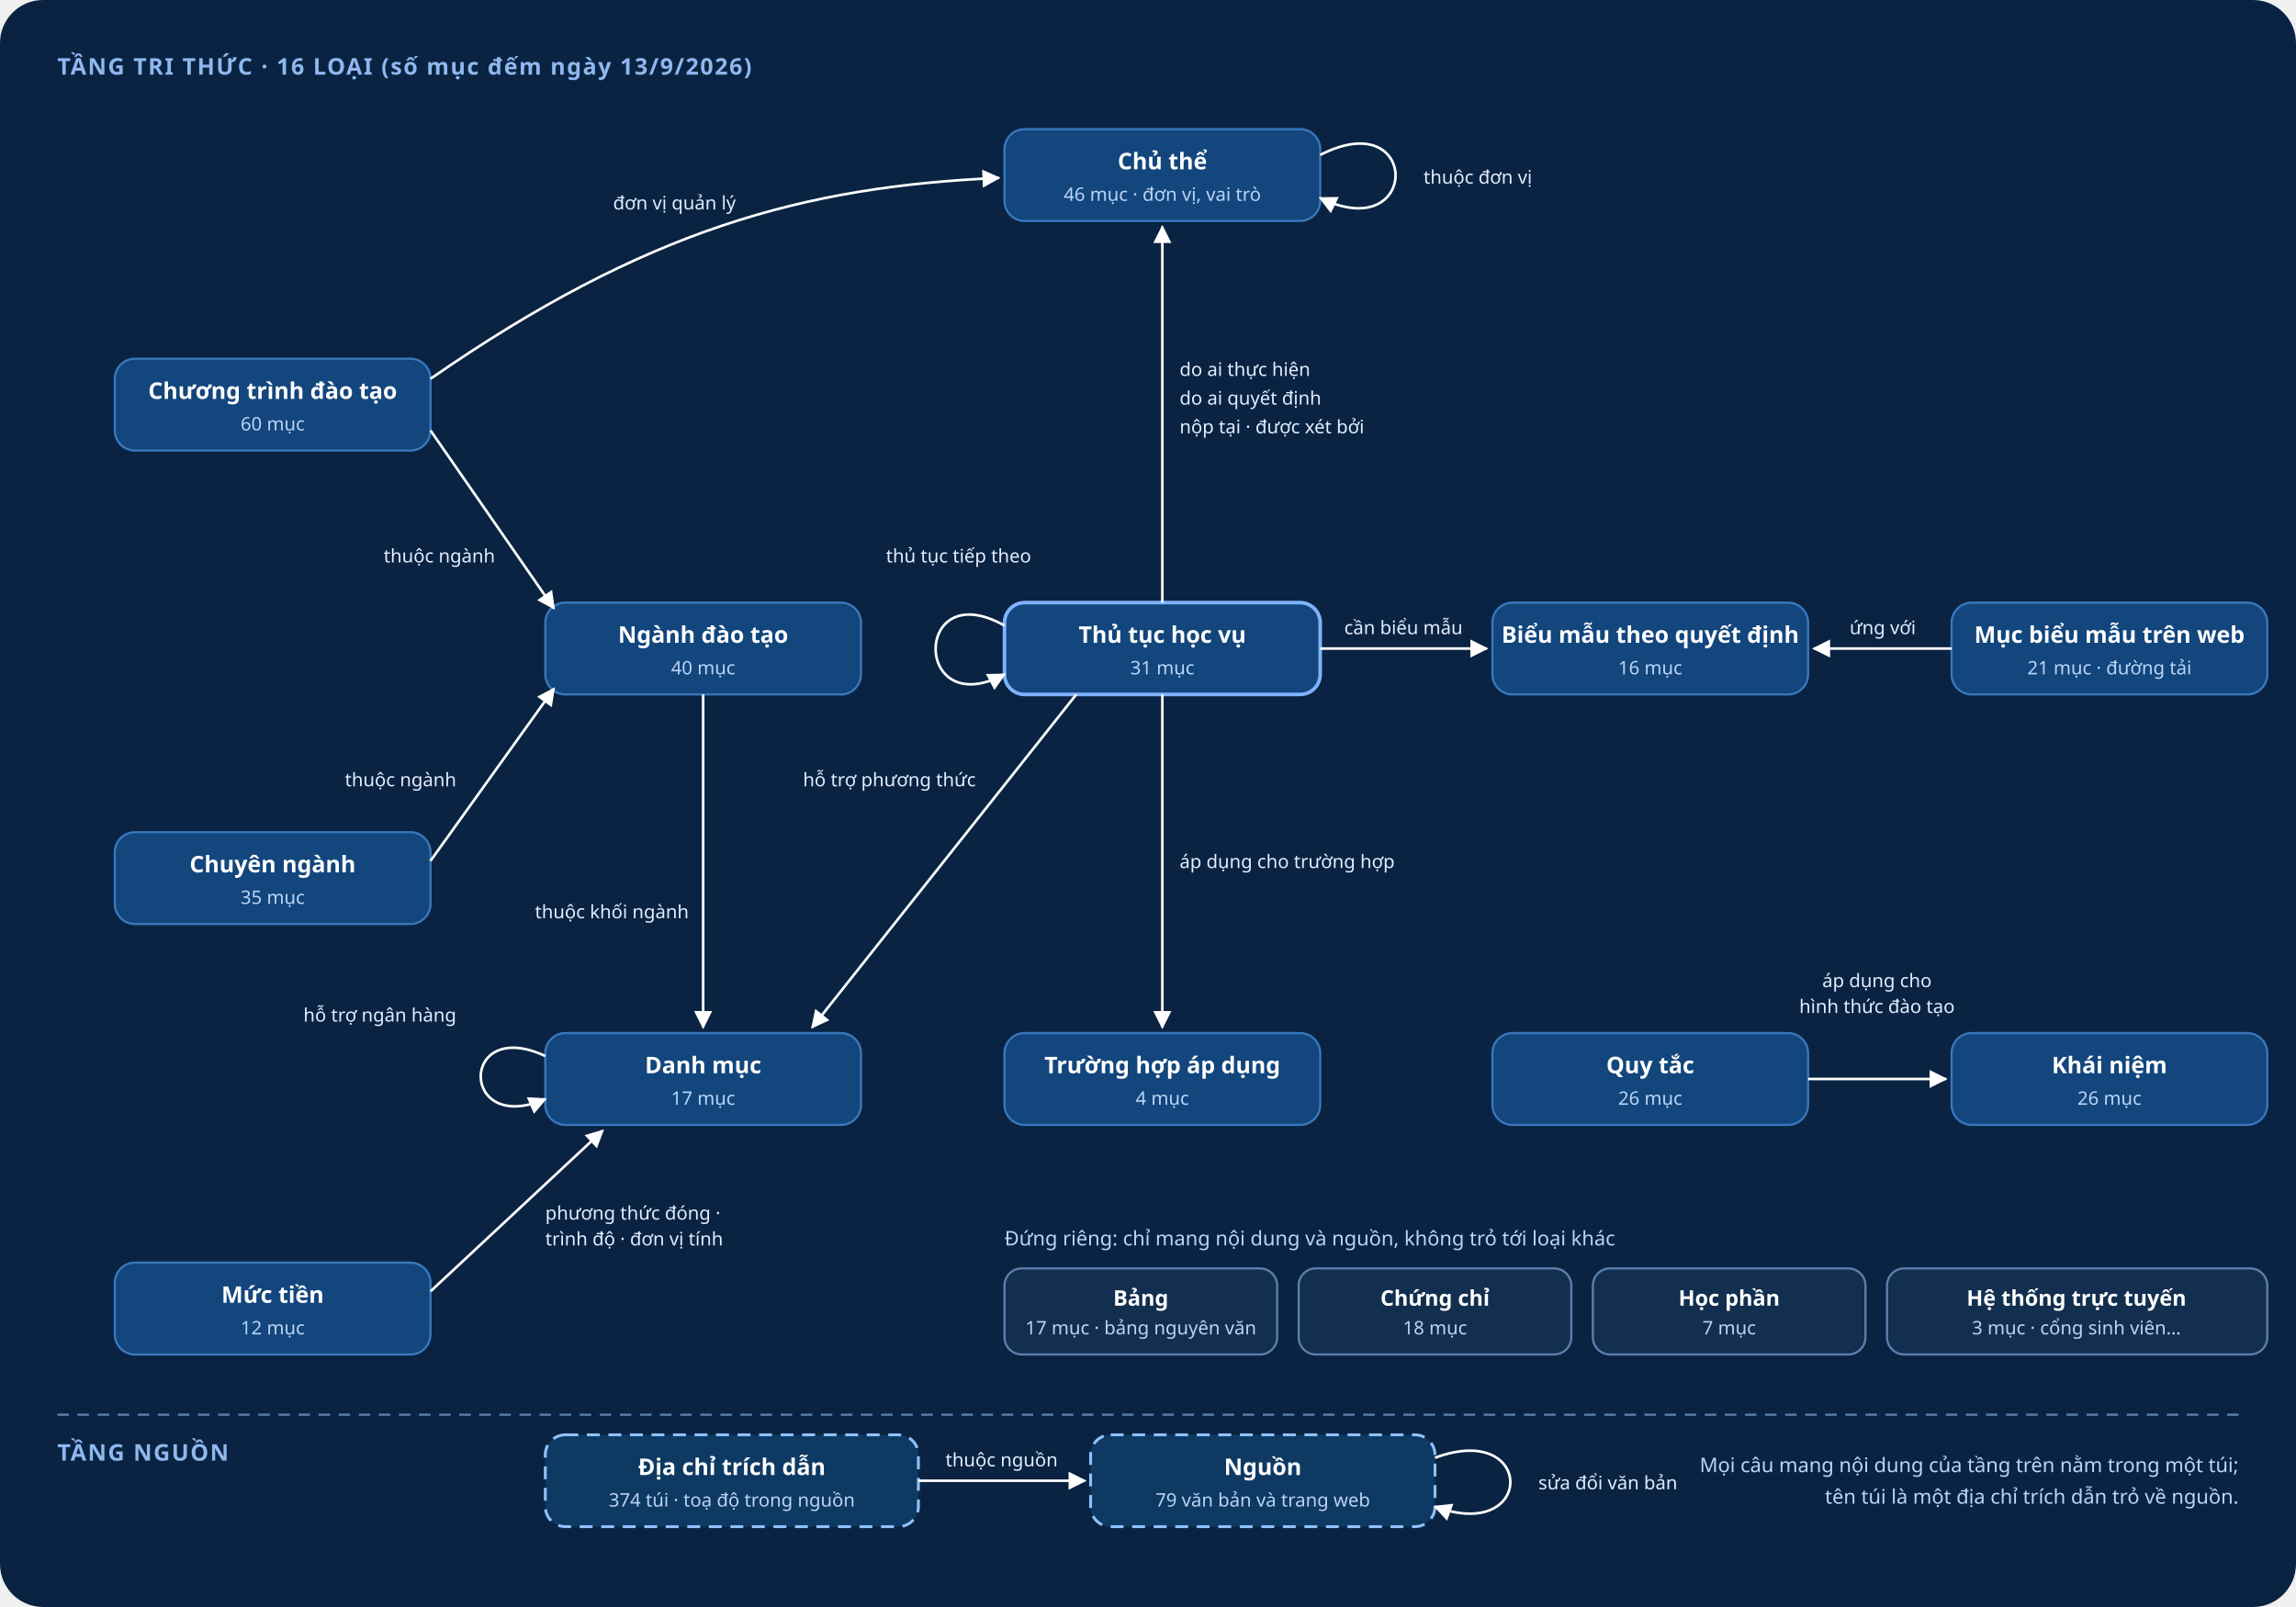
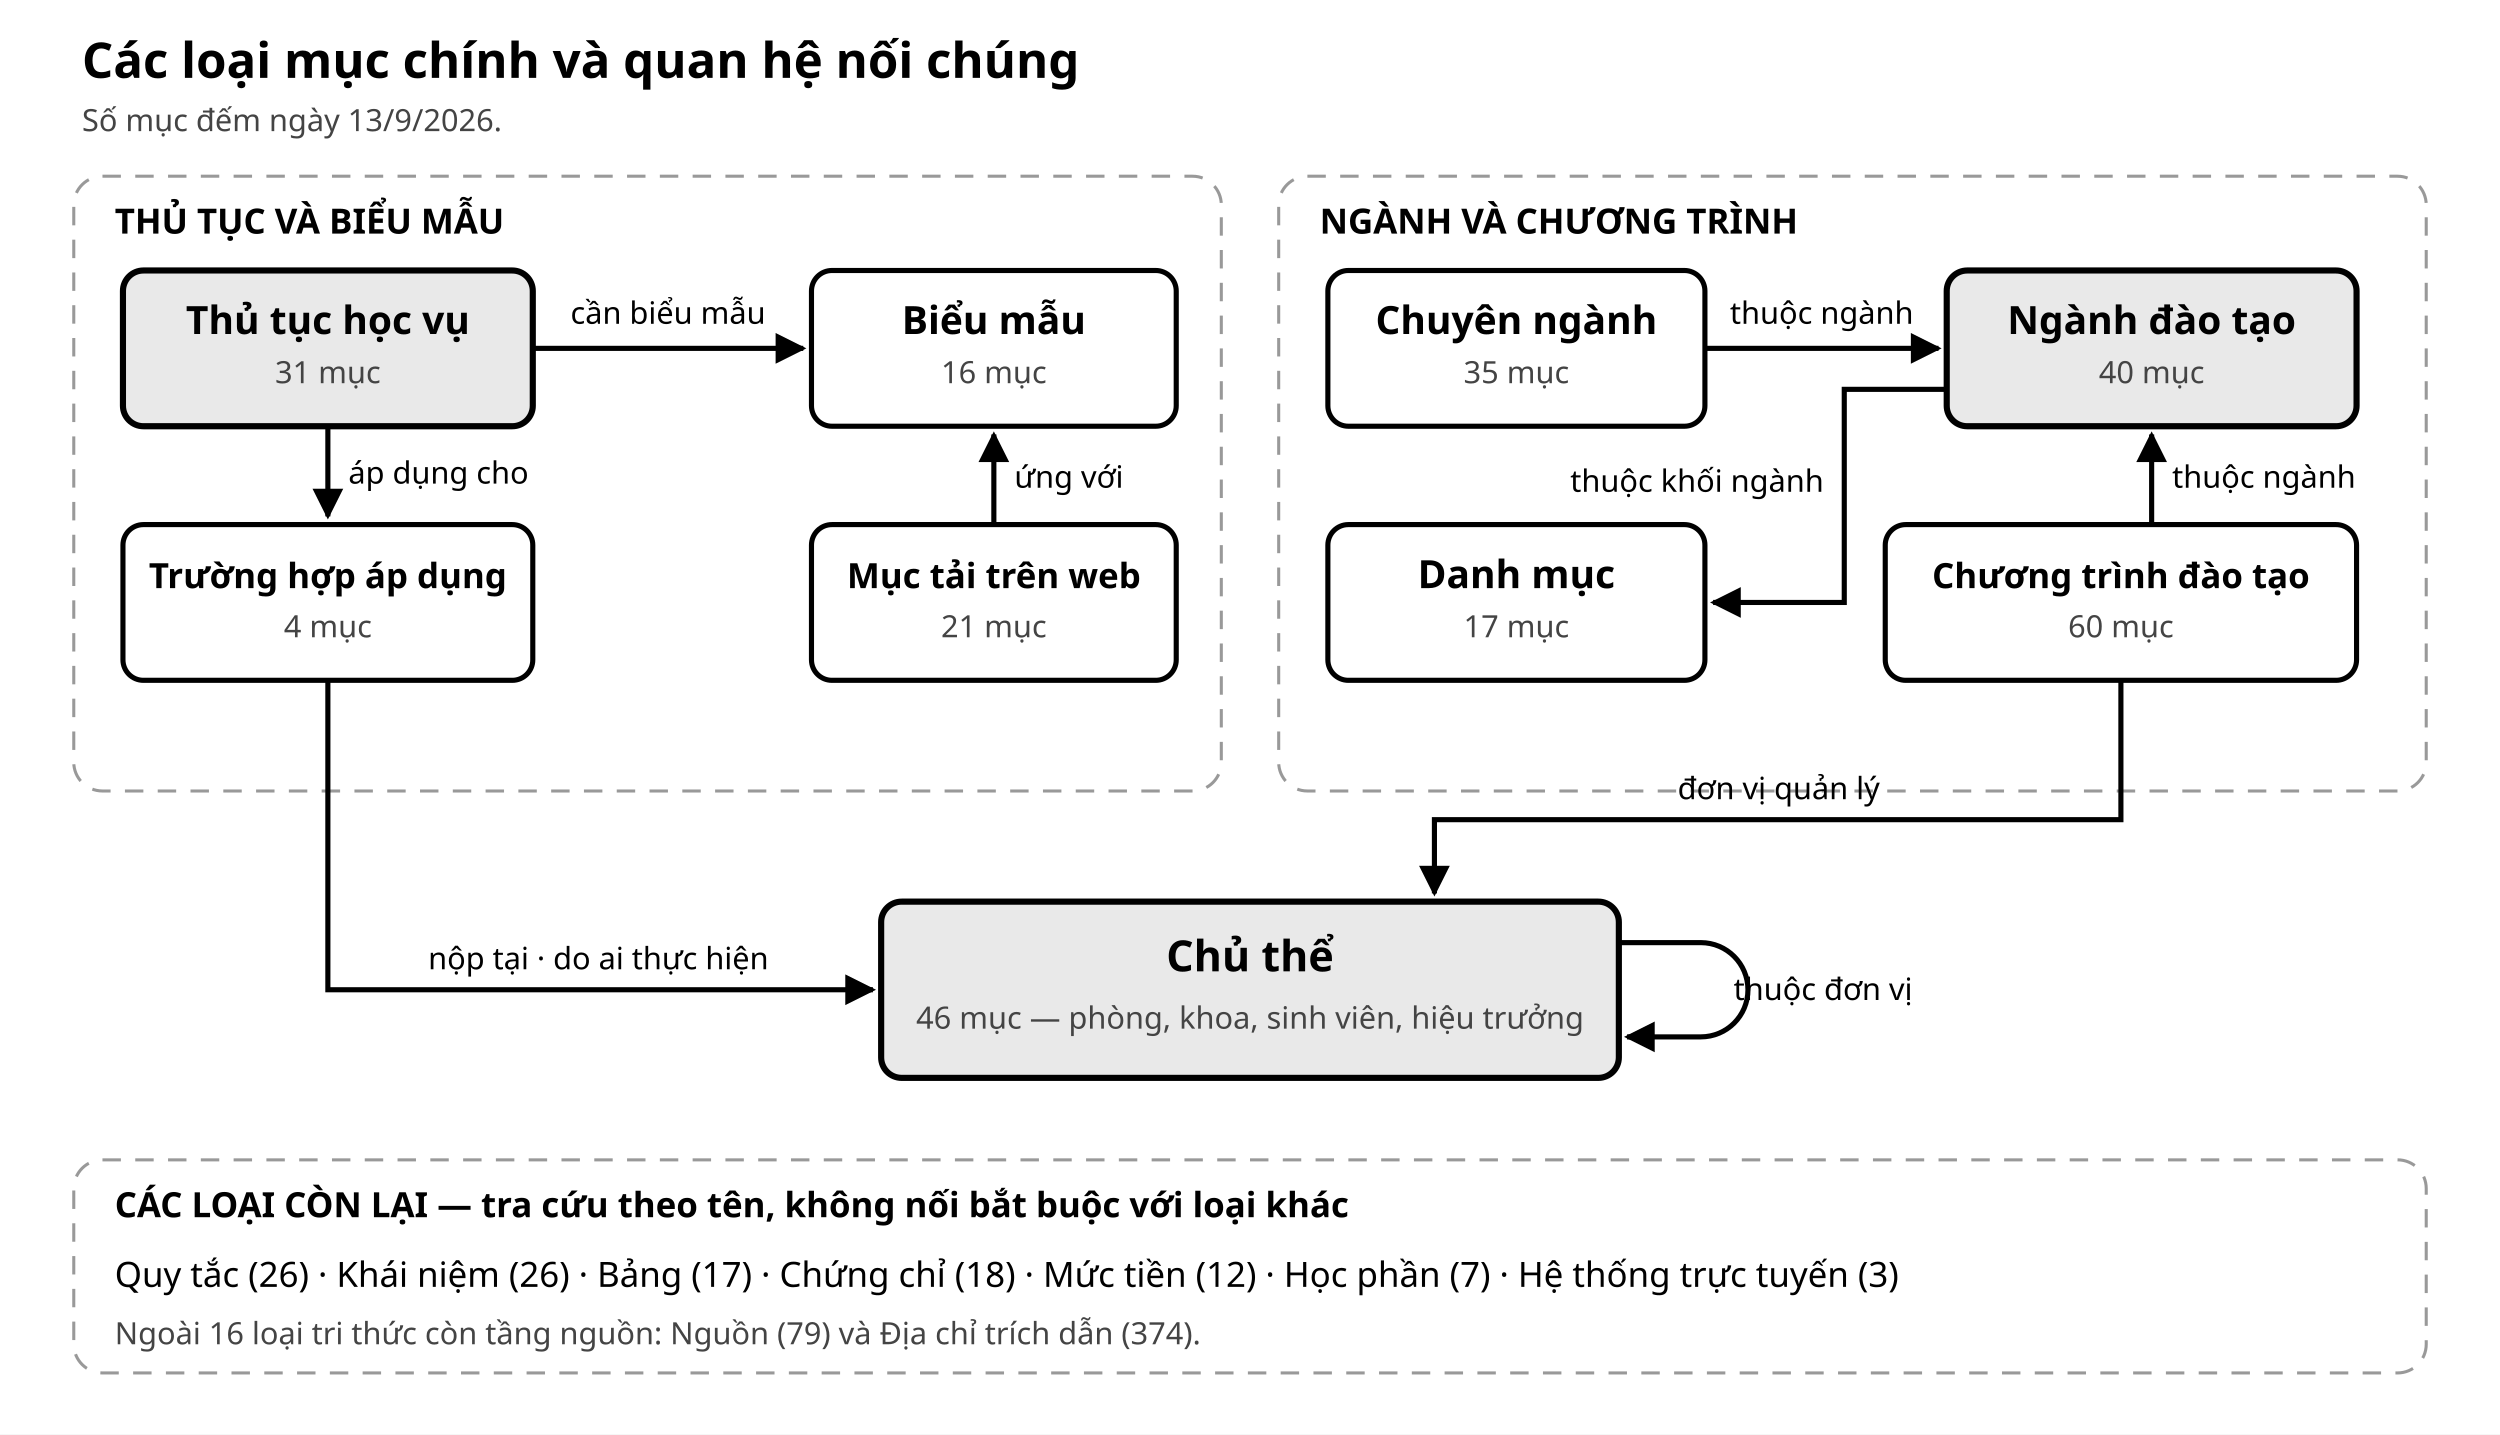
- <svg xmlns="http://www.w3.org/2000/svg" width="1600" height="1120" viewBox="0 0 1600 1120" font-family="Noto Sans, sans-serif">
+ <svg xmlns="http://www.w3.org/2000/svg" width="1220" height="700" viewBox="0 0 1220 700" font-family="Noto Sans, DejaVu Sans, sans-serif">
  <defs>
-     <marker id="mui" viewBox="0 0 10 10" refX="9" refY="5" markerWidth="7" markerHeight="7" orient="auto-start-reverse">
-       <path d="M0 0 L10 5 L0 10 z" fill="#ffffff" />
+     <marker id="mui" viewBox="0 0 10 10" refX="9" refY="5" markerWidth="6" markerHeight="6" orient="auto-start-reverse">
+       <path d="M0 0 L10 5 L0 10 z" fill="#000000" />
    </marker>
    <style>
-       .khoi { fill: #12467d; stroke: #3a78bd; stroke-width: 1.5; }
-       .rieng { fill: #132f4f; stroke: #5c7fae; stroke-width: 1.5; }
-       .nguon { fill: #0e3963; stroke: #8fc1ff; stroke-width: 2; stroke-dasharray: 9 6; }
-       .ten { fill: #ffffff; font-size: 16px; font-weight: 700; text-anchor: middle; }
-       .so { fill: #bcd4f5; font-size: 13px; text-anchor: middle; }
-       .nhan { fill: #e3edff; font-size: 13px; }
-       .giua { text-anchor: middle; }
-       .phai { text-anchor: end; }
-       .di { stroke: #ffffff; stroke-width: 1.8; fill: none; marker-end: url(#mui); }
-       .tieu { fill: #8fb8ef; font-size: 16px; font-weight: 700; letter-spacing: 1px; }
-       .ghi { fill: #bcd4f5; font-size: 14px; }
+       .o    { fill: #ffffff; stroke: #000000; stroke-width: 2.5; }
+       .odam { fill: #e9e9e9; stroke: #000000; stroke-width: 3; }
+       .ten  { fill: #000000; font-size: 19px; font-weight: 700; text-anchor: middle; }
+       .sl   { fill: #444444; font-size: 15px; text-anchor: middle; }
+       .mui  { stroke: #000000; stroke-width: 2.5; fill: none; marker-end: url(#mui); }
+       .nhan { fill: #000000; font-size: 15px; text-anchor: middle; }
+       .vung { fill: none; stroke: #999999; stroke-width: 1.5; stroke-dasharray: 9 7; }
+       .tv   { fill: #000000; font-size: 17px; font-weight: 700; }
    </style>
  </defs>
-   <rect width="1600" height="1120" rx="30" fill="#0a2342" />
-   <text x="40" y="52" class="tieu">TẦNG TRI THỨC · 16 LOẠI (số mục đếm ngày 13/9/2026)</text>
-   <rect x="700" y="90" width="220" height="64" rx="14" class="khoi" />
-   <text x="810" y="118" class="ten">Chủ thể</text>
-   <text x="810" y="140" class="so">46 mục · đơn vị, vai trò</text>
-   <rect x="80" y="250" width="220" height="64" rx="14" class="khoi" />
-   <text x="190" y="278" class="ten">Chương trình đào tạo</text>
-   <text x="190" y="300" class="so">60 mục</text>
-   <rect x="380" y="420" width="220" height="64" rx="14" class="khoi" />
-   <text x="490" y="448" class="ten">Ngành đào tạo</text>
-   <text x="490" y="470" class="so">40 mục</text>
-   <rect x="80" y="580" width="220" height="64" rx="14" class="khoi" />
-   <text x="190" y="608" class="ten">Chuyên ngành</text>
-   <text x="190" y="630" class="so">35 mục</text>
-   <rect x="700" y="420" width="220" height="64" rx="14" class="khoi" style="stroke: #7fb2ff; stroke-width: 2.5" />
-   <text x="810" y="448" class="ten">Thủ tục học vụ</text>
-   <text x="810" y="470" class="so">31 mục</text>
-   <rect x="1040" y="420" width="220" height="64" rx="14" class="khoi" />
-   <text x="1150" y="448" class="ten">Biểu mẫu theo quyết định</text>
-   <text x="1150" y="470" class="so">16 mục</text>
-   <rect x="1360" y="420" width="220" height="64" rx="14" class="khoi" />
-   <text x="1470" y="448" class="ten">Mục biểu mẫu trên web</text>
-   <text x="1470" y="470" class="so">21 mục · đường tải</text>
-   <rect x="700" y="720" width="220" height="64" rx="14" class="khoi" />
-   <text x="810" y="748" class="ten">Trường hợp áp dụng</text>
-   <text x="810" y="770" class="so">4 mục</text>
-   <rect x="380" y="720" width="220" height="64" rx="14" class="khoi" />
-   <text x="490" y="748" class="ten">Danh mục</text>
-   <text x="490" y="770" class="so">17 mục</text>
-   <rect x="80" y="880" width="220" height="64" rx="14" class="khoi" />
-   <text x="190" y="908" class="ten">Mức tiền</text>
-   <text x="190" y="930" class="so">12 mục</text>
-   <rect x="1040" y="720" width="220" height="64" rx="14" class="khoi" />
-   <text x="1150" y="748" class="ten">Quy tắc</text>
-   <text x="1150" y="770" class="so">26 mục</text>
-   <rect x="1360" y="720" width="220" height="64" rx="14" class="khoi" />
-   <text x="1470" y="748" class="ten">Khái niệm</text>
-   <text x="1470" y="770" class="so">26 mục</text>
-   <text x="700" y="868" class="ghi">Đứng riêng: chỉ mang nội dung và nguồn, không trỏ tới loại khác</text>
-   <rect x="700" y="884" width="190" height="60" rx="12" class="rieng" />
-   <text x="795" y="910" class="ten" style="font-size: 15px">Bảng</text>
-   <text x="795" y="930" class="so">17 mục · bảng nguyên văn</text>
-   <rect x="905" y="884" width="190" height="60" rx="12" class="rieng" />
-   <text x="1000" y="910" class="ten" style="font-size: 15px">Chứng chỉ</text>
-   <text x="1000" y="930" class="so">18 mục</text>
-   <rect x="1110" y="884" width="190" height="60" rx="12" class="rieng" />
-   <text x="1205" y="910" class="ten" style="font-size: 15px">Học phần</text>
-   <text x="1205" y="930" class="so">7 mục</text>
-   <rect x="1315" y="884" width="265" height="60" rx="12" class="rieng" />
-   <text x="1447" y="910" class="ten" style="font-size: 15px">Hệ thống trực tuyến</text>
-   <text x="1447" y="930" class="so">3 mục · cổng sinh viên…</text>
-   <path class="di" d="M810 420 V158" />
-   <text x="822" y="262" class="nhan">do ai thực hiện</text>
-   <text x="822" y="282" class="nhan">do ai quyết định</text>
-   <text x="822" y="302" class="nhan">nộp tại · được xét bởi</text>
-   <path class="di" d="M920 452 H1036" />
-   <text x="978" y="442" class="nhan giua">cần biểu mẫu</text>
-   <path class="di" d="M1360 452 H1264" />
-   <text x="1312" y="442" class="nhan giua">ứng với</text>
-   <path class="di" d="M810 484 V716" />
-   <text x="822" y="605" class="nhan">áp dụng cho trường hợp</text>
-   <path class="di" d="M750 484 L566 716" />
-   <text x="680" y="548" class="nhan phai">hỗ trợ phương thức</text>
-   <path class="di" d="M700 436 C636 400 636 504 700 470" />
-   <text x="668" y="392" class="nhan giua">thủ tục tiếp theo</text>
-   <path class="di" d="M920 108 C990 72 990 172 920 138" />
-   <text x="992" y="128" class="nhan">thuộc đơn vị</text>
-   <path class="di" d="M490 484 V716" />
-   <text x="480" y="640" class="nhan phai">thuộc khối ngành</text>
-   <path class="di" d="M300 300 L386 424" />
-   <text x="345" y="392" class="nhan phai">thuộc ngành</text>
-   <path class="di" d="M300 600 L386 480" />
-   <text x="318" y="548" class="nhan phai">thuộc ngành</text>
-   <path class="di" d="M300 264 C450 160 560 130 696 124" />
-   <text x="470" y="146" class="nhan giua">đơn vị quản lý</text>
-   <path class="di" d="M300 900 L420 788" />
-   <text x="380" y="850" class="nhan">phương thức đóng ·</text>
-   <text x="380" y="868" class="nhan">trình độ · đơn vị tính</text>
-   <path class="di" d="M380 736 C320 708 320 792 380 766" />
-   <text x="318" y="712" class="nhan phai">hỗ trợ ngân hàng</text>
-   <path class="di" d="M1260 752 H1356" />
-   <text x="1308" y="688" class="nhan giua">áp dụng cho</text>
-   <text x="1308" y="706" class="nhan giua">hình thức đào tạo</text>
-   <line x1="40" y1="986" x2="1560" y2="986" stroke="#5c7fae" stroke-width="1.5" stroke-dasharray="8 6" />
-   <text x="40" y="1018" class="tieu">TẦNG NGUỒN</text>
-   <rect x="380" y="1000" width="260" height="64" rx="14" class="nguon" />
-   <text x="510" y="1028" class="ten">Địa chỉ trích dẫn</text>
-   <text x="510" y="1050" class="so">374 túi · toạ độ trong nguồn</text>
-   <rect x="760" y="1000" width="240" height="64" rx="14" class="nguon" />
-   <text x="880" y="1028" class="ten">Nguồn</text>
-   <text x="880" y="1050" class="so">79 văn bản và trang web</text>
-   <path class="di" d="M640 1032 H756" />
-   <text x="698" y="1022" class="nhan giua">thuộc nguồn</text>
-   <path class="di" d="M1000 1016 C1070 990 1070 1076 1000 1050" />
-   <text x="1072" y="1038" class="nhan">sửa đổi văn bản</text>
-   <text x="1560" y="1026" class="ghi phai">Mọi câu mang nội dung của tầng trên nằm trong một túi;</text>
-   <text x="1560" y="1048" class="ghi phai">tên túi là một địa chỉ trích dẫn trỏ về nguồn.</text>
+   <rect width="1220" height="700" fill="#ffffff" />
+   <text x="40" y="38" style="font-size:24px; font-weight:700">Các loại mục chính và quan hệ nối chúng</text>
+   <text x="40" y="64" style="font-size:15px; fill:#444">Số mục đếm ngày 13/9/2026.</text>
+   <rect x="36" y="86" width="560" height="300" rx="14" class="vung" />
+   <text x="56" y="114" class="tv">THỦ TỤC VÀ BIỂU MẪU</text>
+   <rect x="60" y="132" width="200" height="76" rx="10" class="odam" />
+   <text x="160" y="163" class="ten">Thủ tục học vụ</text>
+   <text x="160" y="187" class="sl">31 mục</text>
+   <rect x="396" y="132" width="178" height="76" rx="10" class="o" />
+   <text x="485" y="163" class="ten">Biểu mẫu</text>
+   <text x="485" y="187" class="sl">16 mục</text>
+   <rect x="60" y="256" width="200" height="76" rx="10" class="o" />
+   <text x="160" y="287" class="ten" style="font-size:17px">Trường hợp áp dụng</text>
+   <text x="160" y="311" class="sl">4 mục</text>
+   <rect x="396" y="256" width="178" height="76" rx="10" class="o" />
+   <text x="485" y="287" class="ten" style="font-size:17px">Mục tải trên web</text>
+   <text x="485" y="311" class="sl">21 mục</text>
+   <path class="mui" d="M260 170 H392" />
+   <text x="326" y="158" class="nhan">cần biểu mẫu</text>
+   <path class="mui" d="M160 208 V252" />
+   <text x="170" y="236" class="nhan" style="text-anchor:start">áp dụng cho</text>
+   <path class="mui" d="M485 256 V212" />
+   <text x="495" y="238" class="nhan" style="text-anchor:start">ứng với</text>
+   <rect x="624" y="86" width="560" height="300" rx="14" class="vung" />
+   <text x="644" y="114" class="tv">NGÀNH VÀ CHƯƠNG TRÌNH</text>
+   <rect x="648" y="132" width="184" height="76" rx="10" class="o" />
+   <text x="740" y="163" class="ten">Chuyên ngành</text>
+   <text x="740" y="187" class="sl">35 mục</text>
+   <rect x="950" y="132" width="200" height="76" rx="10" class="odam" />
+   <text x="1050" y="163" class="ten">Ngành đào tạo</text>
+   <text x="1050" y="187" class="sl">40 mục</text>
+   <rect x="648" y="256" width="184" height="76" rx="10" class="o" />
+   <text x="740" y="287" class="ten">Danh mục</text>
+   <text x="740" y="311" class="sl">17 mục</text>
+   <rect x="920" y="256" width="230" height="76" rx="10" class="o" />
+   <text x="1035" y="287" class="ten" style="font-size:17px">Chương trình đào tạo</text>
+   <text x="1035" y="311" class="sl">60 mục</text>
+   <path class="mui" d="M832 170 H946" />
+   <text x="889" y="158" class="nhan">thuộc ngành</text>
+   <path class="mui" d="M1050 256 V212" />
+   <text x="1060" y="238" class="nhan" style="text-anchor:start">thuộc ngành</text>
+   <path class="mui" d="M950 190 H900 V294 H836" />
+   <text x="890" y="240" class="nhan" style="text-anchor:end">thuộc khối ngành</text>
+   <rect x="430" y="440" width="360" height="86" rx="10" class="odam" />
+   <text x="610" y="474" class="ten" style="font-size:21px">Chủ thể</text>
+   <text x="610" y="502" class="sl">46 mục — phòng, khoa, sinh viên, hiệu trưởng</text>
+   <path class="mui" d="M160 332 V483 H426" />
+   <text x="292" y="473" class="nhan">nộp tại · do ai thực hiện</text>
+   <path class="mui" d="M1035 332 V400 H700 V436" />
+   <text x="868" y="390" class="nhan">đơn vị quản lý</text>
+   <path class="mui" d="M790 460 h40 a23 23 0 0 1 0 46 h-36" />
+   <text x="846" y="488" class="nhan" style="text-anchor:start">thuộc đơn vị</text>
+   <rect x="36" y="566" width="1148" height="104" rx="14" class="vung" />
+   <text x="56" y="594" class="tv">CÁC LOẠI CÒN LẠI — tra cứu theo tên, không nối bắt buộc với loại khác</text>
+   <text x="56" y="628" style="font-size:17px">Quy tắc (26) · Khái niệm (26) · Bảng (17) · Chứng chỉ (18) · Mức tiền (12) · Học phần (7) · Hệ thống trực tuyến (3)</text>
+   <text x="56" y="656" style="font-size:15px; fill:#444">Ngoài 16 loại tri thức còn tầng nguồn: Nguồn (79) và Địa chỉ trích dẫn (374).</text>
</svg>
